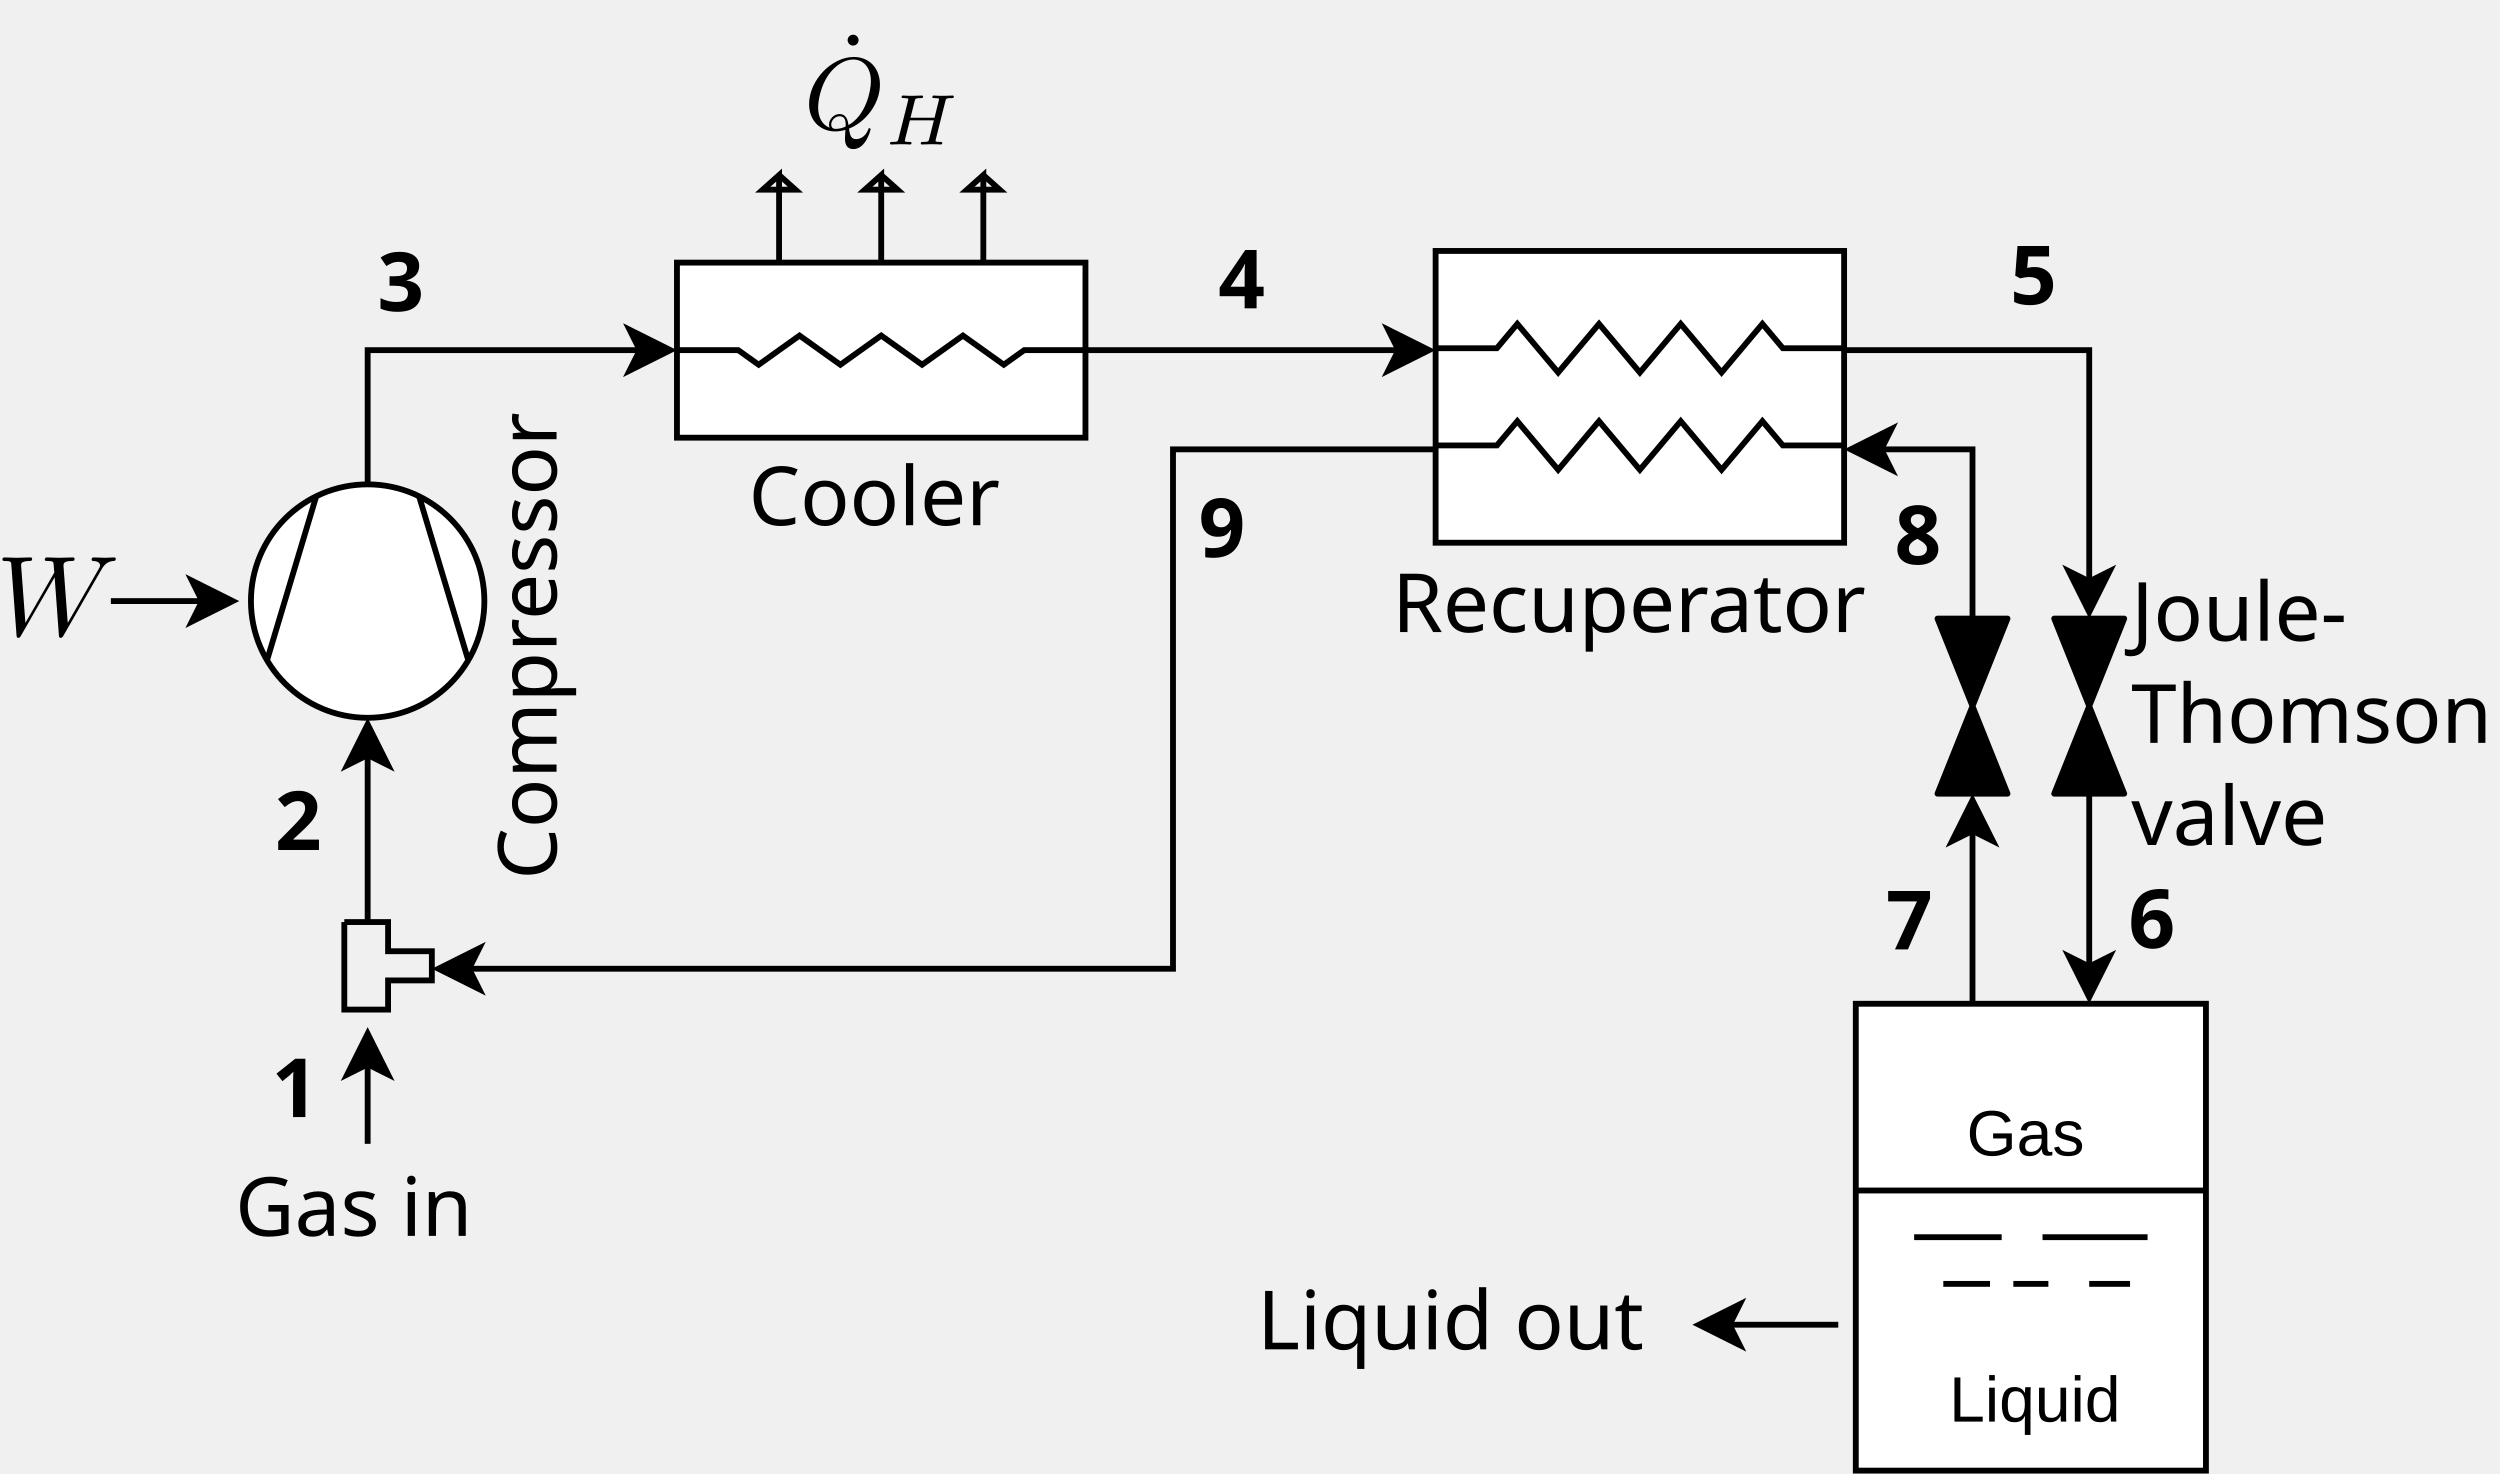
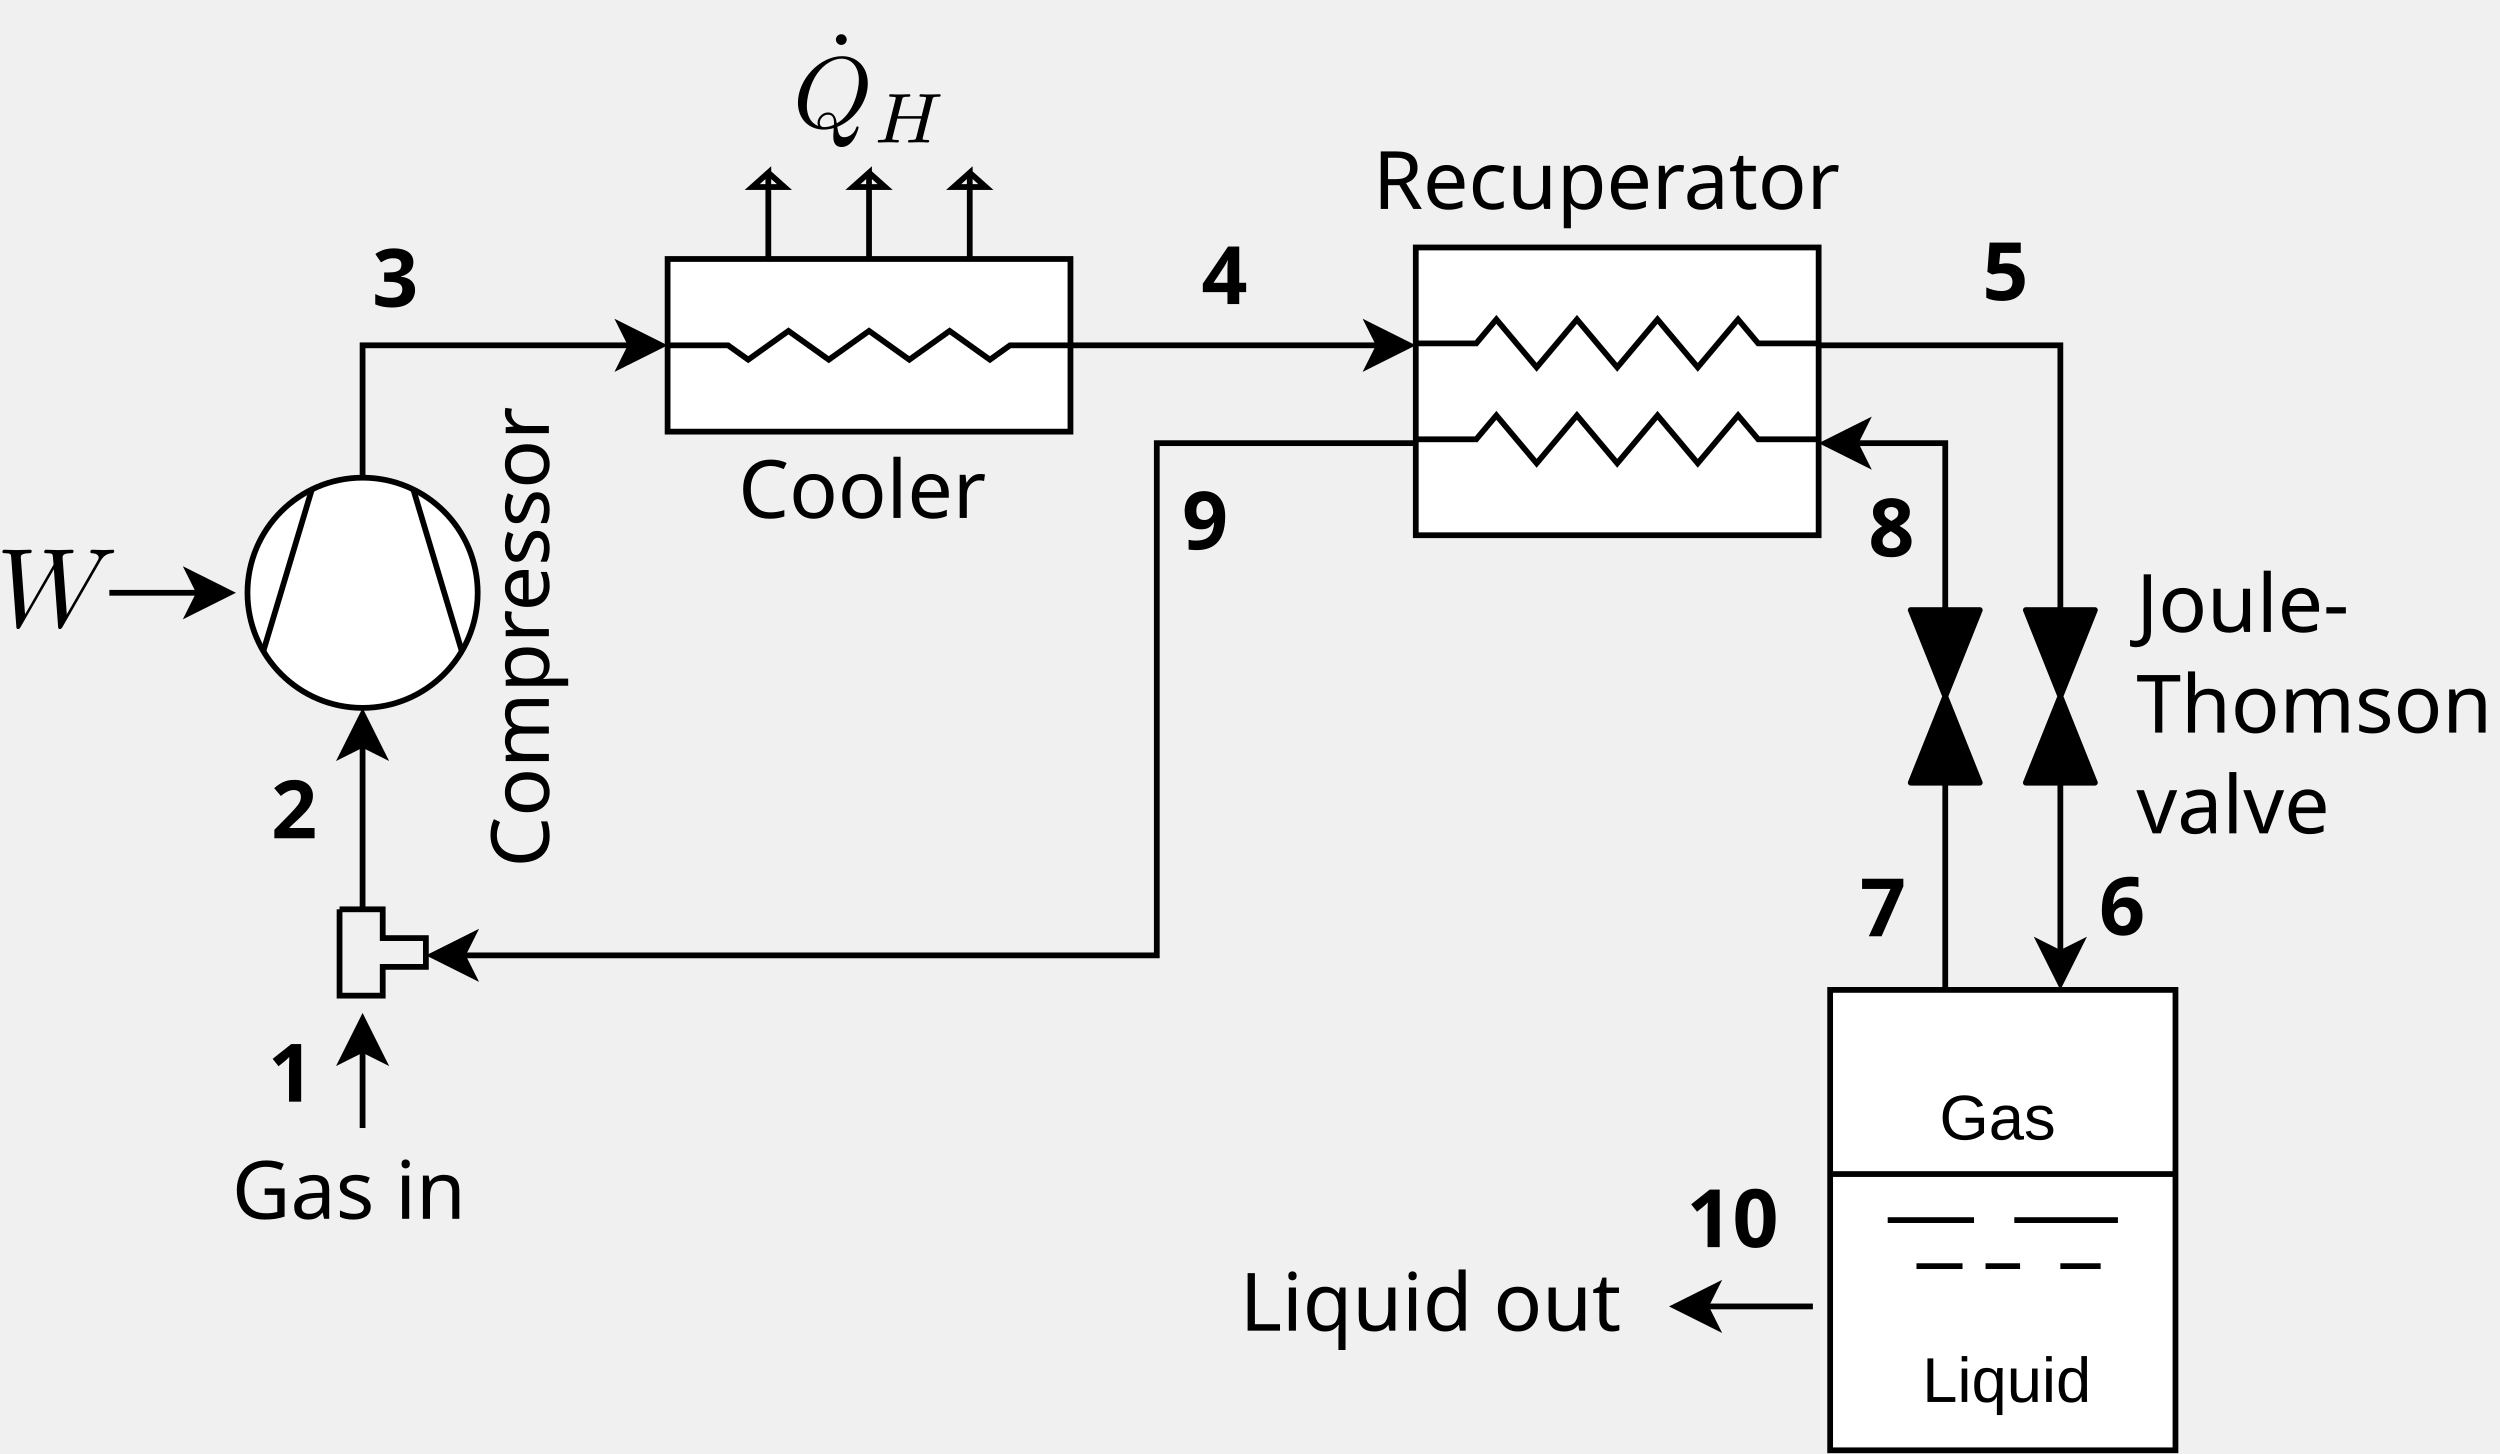
- <svg xmlns="http://www.w3.org/2000/svg" width="428.39" height="252.5" version="1.1" id="svg3713">
+ <svg xmlns="http://www.w3.org/2000/svg" width="434.39" height="252.5" version="1.1" id="svg3713">
  <defs id="defs3715" />
  <rect style="fill:#ffffff;stroke:#000000" id="rect3719" pointer-events="none" transform="scale(-1,-1)" height="50" width="70" y="-93" x="-316" />
  <path style="fill:none;stroke:#000000;stroke-miterlimit:10" id="path3721" pointer-events="none" stroke-miterlimit="10" d="m 316,76.33 -10.5,0 -3.5,-4.16 -7,8.33 -7,-8.33 -7,8.33 -7,-8.33 -7,8.33 -7,-8.33 -3.5,4.16 -10.5,0" />
  <path style="fill:none;stroke:#000000;stroke-miterlimit:10" id="path3723" pointer-events="none" stroke-miterlimit="10" d="m 316,59.67 -10.5,0 -3.5,-4.17 -7,8.33 -7,-8.33 -7,8.33 -7,-8.33 -7,8.33 -7,-8.33 -3.5,4.17 -10.5,0" />
  <rect style="fill:none;stroke:none" id="rect3725" pointer-events="none" height="20" width="70" y="73" x="116" />
  <rect style="fill:none;stroke:none" id="rect3735" pointer-events="none" height="20" width="80" y="93" x="241" />
  <rect style="fill:none;stroke:none" id="rect3745" pointer-events="none" transform="matrix(0,1,-1,0,0,0)" height="20" width="80" y="-103" x="68" />
  <rect style="fill:none;stroke:none" id="rect3755" pointer-events="none" height="20" width="20" y="132" x="35" />
  <rect style="fill:none;stroke:none" id="rect3765" pointer-events="none" height="20" width="20" y="34" x="203" />
  <rect style="fill:none;stroke:none" id="rect3775" pointer-events="none" height="20" width="20" y="33" x="64" />
  <rect style="fill:none;stroke:none" id="rect3785" pointer-events="none" height="20" width="20" y="176" x="33" />
  <path style="fill:none;stroke:#000000;stroke-miterlimit:10" id="path3795" pointer-events="none" stroke-miterlimit="10" d="m 19,103 15.63,0" />
  <path style="fill:#000000;stroke:#000000;stroke-miterlimit:10" id="path3797" pointer-events="none" stroke-miterlimit="10" d="m 39.88,103 -7,3.5 1.75,-3.5 -1.75,-3.5 z" />
  <rect style="fill:none;stroke:none" id="rect3799" pointer-events="none" height="20" width="19" y="93" x="0" />
  <rect style="fill:none;stroke:none" id="rect3809" pointer-events="none" height="30" width="40" y="0" x="131" />
  <path style="fill:#000000;stroke:#000000;stroke-linejoin:round;stroke-miterlimit:10" id="path3819" pointer-events="none" stroke-miterlimit="10" d="m 352,136 6,-15 6,15 z m 0,-30 6,15 6,-15 z" />
  <ellipse style="fill:#ffffff;stroke:#000000" d="m 84,104 c 0,11.046 -8.954,20 -20,20 -11.046,0 -20,-8.954 -20,-20 0,-11.046 8.954,-20 20,-20 11.046,0 20,8.954 20,20 z" id="ellipse3821" pointer-events="none" transform="matrix(0,-1,1,0,-41,167)" ry="20" rx="20" cy="104" cx="64" />
  <path style="fill:none;stroke:#000000;stroke-miterlimit:10" id="path3823" pointer-events="none" stroke-miterlimit="10" d="m 45.8,113 8.4,-28 m 26,28 -8.4,-28" />
  <rect style="fill:#ffffff;stroke:#000000" id="rect3825" pointer-events="none" height="30" width="70" y="45" x="116" />
  <path style="fill:none;stroke:#000000;stroke-miterlimit:10" id="path3827" pointer-events="none" stroke-miterlimit="10" d="m 116,60 10.5,0 3.5,2.5 7,-5 7,5 7,-5 7,5 7,-5 7,5 3.5,-2.5 10.5,0" />
  <path style="fill:none;stroke:#000000;stroke-miterlimit:10" id="path3829" pointer-events="none" stroke-miterlimit="10" d="m 133.5,45 0,-15 -2.8,2.5 5.6,0 -2.8,-2.5 m 17.5,15 0,-15 -2.8,2.5 5.6,0 L 151,30 m 17.5,15 0,-15 -2.8,2.5 5.6,0 -2.8,-2.5" />
  <path style="fill:none;stroke:#000000;stroke-miterlimit:10" id="path3839" pointer-events="none" stroke-miterlimit="10" d="m 63,83 0,-23 46.63,0" />
  <path style="fill:#000000;stroke:#000000;stroke-miterlimit:10" id="path3841" pointer-events="none" stroke-miterlimit="10" d="m 114.88,60 -7,3.5 1.75,-3.5 -1.75,-3.5 z" />
  <rect style="fill:none;stroke:none" id="rect3843" pointer-events="none" height="50" width="60" y="96" x="368" />
  <path style="fill:none;stroke:#000000;stroke-miterlimit:10" id="path3853" pointer-events="none" stroke-miterlimit="10" d="m 186,60 53.63,0" />
  <path style="fill:#000000;stroke:#000000;stroke-miterlimit:10" id="path3855" pointer-events="none" stroke-miterlimit="10" d="m 244.88,60 -7,3.5 1.75,-3.5 -1.75,-3.5 z" />
  <rect style="fill:#ffffff;stroke:#000000" id="rect3857" pointer-events="none" height="80" width="60" y="172" x="318" />
  <path style="fill:none;stroke:#000000;stroke-miterlimit:10" id="path3859" pointer-events="none" stroke-miterlimit="10" d="m 318,204 60,0 m -50,8 15,0 m 7,0 18,0 m -35,8 8,0 m 4,0 6,0 m 7,0 7,0" />
  <g style="font-size:11px;fill:#000000;font-family:'Arial,Helvetica'" id="g3861" font-size="11px" transform="translate(-1,-1)">
    <text id="text3863" y="199" x="338">Gas</text>
  </g>
  <g style="font-size:11px;fill:#000000;font-family:'Arial,Helvetica'" id="g3865" font-size="11px" transform="translate(-1,-1)">
    <text id="text3867" y="244.6" x="335">Liquid</text>
  </g>
  <path style="fill:none;stroke:#000000;stroke-miterlimit:10" id="path3877" pointer-events="none" stroke-miterlimit="10" d="M 358,165.63 358,136" />
  <path style="fill:#000000;stroke:#000000;stroke-miterlimit:10" id="path3879" pointer-events="none" stroke-miterlimit="10" d="m 358,170.88 -3.5,-7 3.5,1.75 3.5,-1.75 z" />
  <rect style="fill:none;stroke:none" id="rect3881" pointer-events="none" height="20" width="20" y="34" x="332" />
  <rect style="fill:none;stroke:none" id="rect3891" pointer-events="none" height="20" width="20" y="141" x="313" />
  <path style="fill:none;stroke:#000000;stroke-miterlimit:10" id="path3901" pointer-events="none" stroke-miterlimit="10" d="m 315,227 -18.63,0" />
  <path style="fill:#000000;stroke:#000000;stroke-miterlimit:10" id="path3903" pointer-events="none" stroke-miterlimit="10" d="m 291.12,227 7,-3.5 -1.75,3.5 1.75,3.5 z" />
  <path style="fill:none;stroke:#000000;stroke-miterlimit:10" id="path3915" pointer-events="none" stroke-miterlimit="10" d="m 59,158 0,15 7.5,0 0,-5 7.5,0 0,-5 -7.5,0 0,-5 -7.5,0" />
  <path style="fill:none;stroke:#000000;stroke-miterlimit:10" id="path3917" pointer-events="none" stroke-miterlimit="10" d="m 63,158 0,-28.63" />
  <path style="fill:#000000;stroke:#000000;stroke-miterlimit:10" id="path3919" pointer-events="none" stroke-miterlimit="10" d="m 63,124.12 3.5,7 -3.5,-1.75 -3.5,1.75 z" />
  <path style="fill:none;stroke:#000000;stroke-miterlimit:10" id="path3921" pointer-events="none" stroke-miterlimit="10" d="m 246,77 -45,0 0,89 -120.63,0" />
  <path style="fill:#000000;stroke:#000000;stroke-miterlimit:10" id="path3923" pointer-events="none" stroke-miterlimit="10" d="m 75.12,166 7,-3.5 -1.75,3.5 1.75,3.5 z" />
  <path style="fill:none;stroke:#000000;stroke-miterlimit:10" id="path3925" pointer-events="none" stroke-miterlimit="10" d="m 63,196 0,-13.63" />
  <path style="fill:#000000;stroke:#000000;stroke-miterlimit:10" id="path3927" pointer-events="none" stroke-miterlimit="10" d="m 63,177.12 3.5,7 -3.5,-1.75 -3.5,1.75 z" />
  <rect style="fill:none;stroke:none" id="rect3929" pointer-events="none" height="20" width="40" y="196" x="43" />
  <path style="fill:#000000;stroke:#000000;stroke-linejoin:round;stroke-miterlimit:10" id="path3939" pointer-events="none" stroke-miterlimit="10" d="m 332,136 6,-15 6,15 z m 0,-30 6,15 6,-15 z" />
-   <path style="fill:none;stroke:#000000;stroke-miterlimit:10" id="path3941" pointer-events="none" stroke-miterlimit="10" d="M 338,142.37 338,172" />
-   <path style="fill:#000000;stroke:#000000;stroke-miterlimit:10" id="path3943" pointer-events="none" stroke-miterlimit="10" d="m 338,137.12 3.5,7 -3.5,-1.75 -3.5,1.75 z" />
+   <path style="fill:none;stroke:#000000;stroke-miterlimit:10" id="path3941" pointer-events="none" stroke-miterlimit="10" d="M 338,136.006 338,172" />
  <path style="fill:none;stroke:#000000;stroke-miterlimit:10" id="path3945" pointer-events="none" stroke-miterlimit="10" d="m 338,106 0,-29 -15.63,0" />
  <path style="fill:#000000;stroke:#000000;stroke-miterlimit:10" id="path3947" pointer-events="none" stroke-miterlimit="10" d="m 317.12,77 7,-3.5 -1.75,3.5 1.75,3.5 z" />
  <rect style="fill:none;stroke:none" id="rect3949" pointer-events="none" height="20" width="20" y="140" x="362" />
  <rect style="fill:none;stroke:none" id="rect3959" pointer-events="none" height="20" width="20" y="82" x="316" />
  <rect style="fill:none;stroke:none" id="rect3969" pointer-events="none" height="20" width="20" y="80" x="201" />
-   <path style="fill:none;stroke:#000000;stroke-miterlimit:10" id="path3979" pointer-events="none" stroke-miterlimit="10" d="M 358,99.63 358,60 316,60" />
-   <path style="fill:#000000;stroke:#000000;stroke-miterlimit:10" id="path3981" pointer-events="none" stroke-miterlimit="10" d="m 358,104.88 -3.5,-7 3.5,1.75 3.5,-1.75 z" />
+   <path style="fill:none;stroke:#000000;stroke-miterlimit:10" id="path3979" pointer-events="none" stroke-miterlimit="10" d="M 358,106.701 358,60 316,60" />
  <text xml:space="preserve" style="font-size:14px;font-style:normal;font-variant:normal;font-weight:normal;font-stretch:normal;text-align:start;line-height:125%;letter-spacing:0px;word-spacing:0px;writing-mode:lr-tb;text-anchor:start;fill:#000000;fill-opacity:1;stroke:none;font-family:Sans;-inkscape-font-specification:Sans" x="40.288" y="211.771" id="text4119">
    <tspan id="tspan4121" x="40.288" y="211.771">Gas in</tspan>
  </text>
  <g id="g3421" transform="matrix(0.3691888,0,0,0.3691888,-115.7181,-24.76587)">
    <g word-spacing="normal" letter-spacing="normal" font-size-adjust="none" font-stretch="normal" font-weight="normal" font-variant="normal" font-style="normal" stroke-miterlimit="10.433" xml:space="preserve" transform="matrix(1.062992,0,0,-1.062992,-186.0236,789.2717)" id="content-4" style="font-style:normal;font-variant:normal;font-weight:normal;font-stretch:normal;letter-spacing:normal;word-spacing:normal;text-anchor:start;fill:none;stroke:#000000;stroke-linecap:butt;stroke-linejoin:miter;stroke-miterlimit:10.433;stroke-opacity:1;stroke-dasharray:none;stroke-dashoffset:0">
      <path id="path3424" d="m 513.895,430.221 0.23,0.4 0.24,0.4 0.24,0.38 0.24,0.37 0.13,0.18 0.13,0.17 0.14,0.17 0.13,0.16 0.14,0.16 0.15,0.16 0.15,0.15 0.16,0.14 0.16,0.14 0.17,0.13 0.17,0.13 0.18,0.12 0.19,0.11 0.19,0.11 0.2,0.1 0.21,0.09 0.22,0.09 0.23,0.08 0.24,0.07 0.25,0.06 0.25,0.05 0.27,0.05 0.28,0.04 0.29,0.02 c 0.45,0.05 0.95,0.05 0.95,1 0,0.19 -0.2,0.55 -0.61,0.55 -1.19,0 -2.58,-0.16 -3.83,-0.16 -1.7,0 -3.55,0.16 -5.19,0.16 -0.29,0 -0.93,0 -0.93,-0.95 0,-0.55 0.43,-0.6 0.73,-0.6 1.2,-0.04 2.95,-0.45 2.95,-1.93 0,-0.55 -0.25,-0.96 -0.65,-1.66 l -13.46,-23.45 -1.84,24.7 c -0.05,1 -0.14,2.3 3.48,2.34 0.86,0 1.36,0 1.36,1 0,0.5 -0.56,0.55 -0.75,0.55 -2,0 -4.09,-0.16 -6.07,-0.16 -1.16,0 -4.1,0.16 -5.24,0.16 -0.3,0 -0.95,0 -0.95,-1 0,-0.55 0.5,-0.55 1.2,-0.55 2.19,0 2.53,-0.29 2.64,-1.25 l 0.3,-3.82 -12.61,-21.97 -1.89,25.25 c 0,0.59 0,1.75 3.78,1.79 0.5,0 1.05,0 1.05,1 0,0.55 -0.6,0.55 -0.69,0.55 -2,0 -4.09,-0.16 -6.13,-0.16 -1.75,0 -3.54,0.16 -5.23,0.16 -0.25,0 -0.91,0 -0.91,-0.95 0,-0.6 0.46,-0.6 1.25,-0.6 2.5,0 2.55,-0.45 2.64,-1.84 l 2.25,-30.44 c 0.05,-0.9 0.1,-1.29 0.8,-1.29 0.6,0 0.74,0.29 1.19,1.04 l 14.66,25.41 1.84,-25.16 c 0.09,-1.04 0.19,-1.29 0.8,-1.29 0.64,0 0.93,0.5 1.18,0.93 z" style="fill:#000000;stroke-width:0" />
    </g>
  </g>
  <text transform="matrix(0,-1,1,0,0,0)" id="text3752" y="95.368" x="-150.741" style="font-size:14px;font-style:normal;font-variant:normal;font-weight:normal;font-stretch:normal;text-align:start;line-height:125%;letter-spacing:0px;word-spacing:0px;writing-mode:lr-tb;text-anchor:start;fill:#000000;fill-opacity:1;stroke:none;font-family:Sans;-inkscape-font-specification:Sans" xml:space="preserve">
    <tspan y="95.368" x="-150.741" id="tspan3754">Compressor</tspan>
  </text>
  <g transform="matrix(0.3315754,0,0,0.3315754,38.91344,-96.39565)" id="g3266">
    <g style="font-style:normal;font-variant:normal;font-weight:normal;font-stretch:normal;letter-spacing:normal;word-spacing:normal;text-anchor:start;fill:none;stroke:#000000;stroke-linecap:butt;stroke-linejoin:miter;stroke-miterlimit:10.433;stroke-opacity:1;stroke-dasharray:none;stroke-dashoffset:0" id="g3268" transform="matrix(1.062992,0,0,-1.062992,-186.0236,789.2717)" xml:space="preserve" stroke-miterlimit="10.433" font-style="normal" font-variant="normal" font-weight="normal" font-stretch="normal" font-size-adjust="none" letter-spacing="normal" word-spacing="normal">
      <path style="fill:#000000;stroke-width:0" d="m 482,449.49 0,0.12 -0.01,0.13 -0.02,0.12 -0.02,0.13 -0.03,0.12 -0.03,0.12 -0.04,0.12 -0.05,0.12 -0.05,0.11 -0.06,0.12 -0.06,0.11 -0.07,0.1 -0.07,0.11 -0.08,0.1 -0.08,0.1 -0.08,0.09 -0.09,0.09 -0.1,0.09 -0.1,0.08 -0.1,0.08 -0.11,0.07 -0.11,0.07 -0.11,0.06 -0.12,0.06 -0.12,0.05 -0.13,0.04 -0.12,0.04 -0.13,0.03 -0.14,0.03 -0.13,0.01 -0.14,0.02 -0.14,0 c -1.68,0 -2.68,-1.39 -2.68,-2.64 0,-1.35 1.14,-2.64 2.64,-2.64 1.68,0 2.68,1.39 2.68,2.64 z" id="path3270" />
      <path style="fill:#000000;stroke-width:0" d="m 477.35,406.5 0.72,0.29 0.72,0.33 0.71,0.35 0.71,0.4 0.7,0.42 0.69,0.45 0.68,0.48 0.68,0.51 0.65,0.54 0.65,0.56 0.63,0.59 0.61,0.61 0.6,0.64 0.57,0.66 0.56,0.68 0.54,0.7 0.51,0.72 0.49,0.73 0.46,0.76 0.44,0.77 0.41,0.79 0.38,0.8 0.35,0.82 0.32,0.83 0.29,0.84 0.25,0.85 0.21,0.87 0.18,0.87 0.15,0.88 0.1,0.89 0.06,0.89 0.02,0.9 c 0,8.03 -5.28,13.4 -12.71,13.4 l -0.3,-1.25 c 4.98,0 8.62,-3.87 8.62,-10.56 0,-4.98 -2.54,-16.64 -10.9,-21.31 -0.25,1.73 -0.75,5.37 -4.39,5.37 v -1.09 c 2.09,0 3.04,-1.2 3.04,-4.23 0,-0.75 -0.06,-0.8 -0.56,-1 -1.28,-0.55 -2.78,-0.89 -4.17,-0.89 h 0 c -0.7,0 -2.3,0 -2.3,2.14 0,1.98 1.89,3.98 3.99,3.98 v 1.09 c -2.64,0 -5.08,-2.5 -5.08,-5.07 0,-1 0.3,-1.55 0.3,-1.6 h 0 c -3.89,1.53 -5.58,5.42 -5.58,9.91 0,3.44 1.29,10.51 5.08,15.89 3.64,5.09 8.32,7.37 11.95,7.37 l 0.3,1.25 c -10.75,0 -21.72,-11.31 -21.72,-22.92 0,-8.26 5.58,-13.29 12.76,-13.29 1.24,0 2.94,0.2 4.88,0.75 -0.21,-3.1 -0.21,-3.19 -0.21,-3.85 0,-1.59 0,-5.48 4.15,-5.48 5.92,0 8.31,9.12 8.31,9.67 0,0.34 -0.35,0.5 -0.55,0.5 -0.39,0 -0.5,-0.25 -0.59,-0.55 -1.19,-3.54 -4.08,-4.78 -5.83,-4.78 -2.3,0 -3.05,1.34 -3.53,5.13 z" id="path3272" />
      <path style="fill:#000000;stroke-width:0" d="m 524.18,419.73 0.03,0.12 0.03,0.11 0.02,0.11 0.03,0.1 0.03,0.1 0.03,0.09 0.03,0.08 0.04,0.08 0.03,0.08 0.04,0.07 0.04,0.07 0.05,0.06 0.05,0.06 0.06,0.05 0.06,0.05 0.07,0.05 0.07,0.04 0.08,0.04 0.09,0.03 0.1,0.03 0.1,0.03 0.06,0.01 0.06,0.01 0.06,0.02 0.06,0.01 0.07,0.01 0.07,0 0.07,0.01 0.07,0.01 0.08,0.01 0.08,0 0.08,0.01 0.09,0.01 0.09,0 0.09,0 0.1,0.01 0.09,0 0.11,0 0.1,0.01 0.11,0 0.11,0 0.12,0 0.12,0 c 0.76,0 1.18,0 1.18,0.76 0,0.14 -0.11,0.49 -0.56,0.49 -1.02,0 -3.55,-0.14 -4.56,-0.14 -0.6,0 -1.81,0 -2.41,0.03 -0.69,0.05 -1.53,0.11 -2.19,0.11 -0.21,0 -0.73,0 -0.73,-0.77 0,-0.48 0.42,-0.48 1.11,-0.48 0.03,0 0.7,0 1.33,-0.08 0.73,-0.06 0.79,-0.14 0.79,-0.48 0,-0.04 0,-0.24 -0.14,-0.77 l -2.04,-8.22 h -11.68 l 2.02,8.08 c 0.31,1.19 0.39,1.47 3.06,1.47 0.6,0 1.05,0 1.05,0.76 0,0.14 -0.11,0.49 -0.56,0.49 -1,0 -3.55,-0.14 -4.57,-0.14 -0.59,0 -1.81,0 -2.4,0.03 -0.69,0.05 -1.53,0.11 -2.19,0.11 -0.2,0 -0.73,0 -0.73,-0.77 0,-0.48 0.42,-0.48 1.12,-0.48 0.03,0 0.69,0 1.31,-0.08 0.74,-0.06 0.82,-0.14 0.82,-0.48 0,-0.07 0,-0.24 -0.14,-0.77 l -4.65,-18.5 c -0.28,-1.19 -0.34,-1.47 -3.06,-1.47 -0.59,0 -1.04,0 -1.04,-0.73 0,-0.35 0.23,-0.52 0.56,-0.52 1,0 3.51,0.14 4.51,0.14 0.6,0 1.82,0 2.41,-0.03 0.7,-0.05 1.58,-0.11 2.23,-0.11 0.18,0 0.74,0 0.74,0.74 0,0.51 -0.35,0.51 -1.16,0.51 -0.54,0 -0.69,0 -1.31,0.08 -0.78,0.09 -0.78,0.17 -0.78,0.52 0,0.03 0,0.25 0.14,0.76 l 2.31,9.14 h 11.67 l -2.26,-9.03 c -0.28,-1.19 -0.36,-1.47 -3.08,-1.47 -0.58,0 -1.03,0 -1.03,-0.73 0,-0.35 0.23,-0.52 0.54,-0.52 1.02,0 3.52,0.14 4.54,0.14 0.59,0 1.81,0 2.4,-0.03 0.71,-0.05 1.56,-0.11 2.24,-0.11 0.17,0 0.73,0 0.73,0.74 0,0.51 -0.36,0.51 -1.16,0.51 -0.56,0 -0.7,0 -1.32,0.08 -0.77,0.09 -0.77,0.17 -0.77,0.52 0,0.21 0.11,0.56 0.14,0.76 z" id="path3274" />
    </g>
  </g>
  <text id="text3748" y="89.997" x="128.269" style="font-size:14px;font-style:normal;font-variant:normal;font-weight:normal;font-stretch:normal;text-align:start;line-height:125%;letter-spacing:0px;word-spacing:0px;writing-mode:lr-tb;text-anchor:start;fill:#000000;fill-opacity:1;stroke:none;font-family:Sans;-inkscape-font-specification:Sans" xml:space="preserve">
    <tspan y="89.997" x="128.269" id="tspan3750">Cooler</tspan>
  </text>
-   <text id="text3744" y="108.309" x="238.556" style="font-size:14px;font-style:normal;font-variant:normal;font-weight:normal;font-stretch:normal;text-align:start;line-height:125%;letter-spacing:0px;word-spacing:0px;writing-mode:lr-tb;text-anchor:start;fill:#000000;fill-opacity:1;stroke:none;font-family:Sans;-inkscape-font-specification:Sans" xml:space="preserve">
-     <tspan y="108.309" x="238.556" id="tspan3746">Recuperator</tspan>
+   <text id="text3744" y="36.309" x="238.556" style="font-size:14px;font-style:normal;font-variant:normal;font-weight:normal;font-stretch:normal;text-align:start;line-height:125%;letter-spacing:0px;word-spacing:0px;writing-mode:lr-tb;text-anchor:start;fill:#000000;fill-opacity:1;stroke:none;font-family:Sans;-inkscape-font-specification:Sans" xml:space="preserve">
+     <tspan y="36.309" x="238.556" id="tspan3746">Recuperator</tspan>
  </text>
-   <text id="text3736" y="109.799" x="365.198" style="font-size:14px;font-style:normal;font-variant:normal;font-weight:normal;font-stretch:normal;text-align:start;line-height:125%;letter-spacing:0px;word-spacing:0px;writing-mode:lr-tb;text-anchor:start;fill:#000000;fill-opacity:1;stroke:none;font-family:Sans;-inkscape-font-specification:Sans" xml:space="preserve">
-     <tspan y="109.799" x="365.198" id="tspan3738">Joule-</tspan>
-     <tspan id="tspan3740" y="127.299" x="365.198">Thomson</tspan>
-     <tspan id="tspan3742" y="144.799" x="365.198">valve</tspan>
+   <text id="text3736" y="109.799" x="371.198" style="font-size:14px;font-style:normal;font-variant:normal;font-weight:normal;font-stretch:normal;text-align:start;line-height:125%;letter-spacing:0px;word-spacing:0px;writing-mode:lr-tb;text-anchor:start;fill:#000000;fill-opacity:1;stroke:none;font-family:Sans;-inkscape-font-specification:Sans" xml:space="preserve">
+     <tspan y="109.799" x="371.198" id="tspan3738">Joule-</tspan>
+     <tspan id="tspan3740" y="127.299" x="371.198">Thomson</tspan>
+     <tspan id="tspan3742" y="144.799" x="371.198">valve</tspan>
  </text>
  <text xml:space="preserve" style="font-size:14px;font-style:normal;font-variant:normal;font-weight:bold;font-stretch:normal;text-align:start;line-height:125%;letter-spacing:0px;word-spacing:0px;writing-mode:lr-tb;text-anchor:start;fill:#000000;fill-opacity:1;stroke:none;font-family:Sans;-inkscape-font-specification:Sans Bold" x="46.547" y="191.417" id="text3498">
    <tspan id="tspan3500" x="46.547" y="191.417">1</tspan>
  </text>
  <text xml:space="preserve" style="font-size:14px;font-style:normal;font-variant:normal;font-weight:bold;font-stretch:normal;text-align:start;line-height:125%;letter-spacing:0px;word-spacing:0px;writing-mode:lr-tb;text-anchor:start;fill:#000000;fill-opacity:1;stroke:none;font-family:Sans;-inkscape-font-specification:Sans Bold" x="47.109" y="145.649" id="text3498-2">
    <tspan id="tspan3500-8" x="47.109" y="145.649">2</tspan>
  </text>
  <text xml:space="preserve" style="font-size:14px;font-style:normal;font-variant:normal;font-weight:bold;font-stretch:normal;text-align:start;line-height:125%;letter-spacing:0px;word-spacing:0px;writing-mode:lr-tb;text-anchor:start;fill:#000000;fill-opacity:1;stroke:none;font-family:Sans;-inkscape-font-specification:Sans Bold" x="64.672" y="53.293" id="text3506">
    <tspan id="tspan3508" x="64.672" y="53.293">3</tspan>
  </text>
  <text xml:space="preserve" style="font-size:14px;font-style:normal;font-variant:normal;font-weight:bold;font-stretch:normal;text-align:start;line-height:125%;letter-spacing:0px;word-spacing:0px;writing-mode:lr-tb;text-anchor:start;fill:#000000;fill-opacity:1;stroke:none;font-family:Sans;-inkscape-font-specification:Sans Bold" x="208.76" y="52.835" id="text3510">
    <tspan id="tspan3512" x="208.76" y="52.835">4</tspan>
  </text>
  <text xml:space="preserve" style="font-size:14px;font-style:normal;font-variant:normal;font-weight:bold;font-stretch:normal;text-align:start;line-height:125%;letter-spacing:0px;word-spacing:0px;writing-mode:lr-tb;text-anchor:start;fill:#000000;fill-opacity:1;stroke:none;font-family:Sans;-inkscape-font-specification:Sans Bold" x="344.445" y="52.15" id="text3514">
    <tspan id="tspan3516" x="344.445" y="52.15">5</tspan>
  </text>
  <text xml:space="preserve" style="font-size:14px;font-style:normal;font-variant:normal;font-weight:bold;font-stretch:normal;text-align:start;line-height:125%;letter-spacing:0px;word-spacing:0px;writing-mode:lr-tb;text-anchor:start;fill:#000000;fill-opacity:1;stroke:none;font-family:Sans;-inkscape-font-specification:Sans Bold" x="364.723" y="162.444" id="text3518">
    <tspan id="tspan3520" x="364.723" y="162.444">6</tspan>
  </text>
  <text xml:space="preserve" style="font-size:14px;font-style:normal;font-variant:normal;font-weight:bold;font-stretch:normal;text-align:start;line-height:125%;letter-spacing:0px;word-spacing:0px;writing-mode:lr-tb;text-anchor:start;fill:#000000;fill-opacity:1;stroke:none;font-family:Sans;-inkscape-font-specification:Sans Bold" x="323.171" y="162.679" id="text3522">
    <tspan id="tspan3524" x="323.171" y="162.679">7</tspan>
  </text>
  <text xml:space="preserve" style="font-size:14px;font-style:normal;font-variant:normal;font-weight:bold;font-stretch:normal;text-align:start;line-height:125%;letter-spacing:0px;word-spacing:0px;writing-mode:lr-tb;text-anchor:start;fill:#000000;fill-opacity:1;stroke:none;font-family:Sans;-inkscape-font-specification:Sans Bold" x="205.386" y="95.445" id="text3522-3">
    <tspan id="tspan3524-9" x="205.386" y="95.445">9</tspan>
  </text>
  <text xml:space="preserve" style="font-size:14px;font-style:normal;font-variant:normal;font-weight:bold;font-stretch:normal;text-align:start;line-height:125%;letter-spacing:0px;word-spacing:0px;writing-mode:lr-tb;text-anchor:start;fill:#000000;fill-opacity:1;stroke:none;font-family:Sans;-inkscape-font-specification:Sans Bold" x="324.644" y="96.676" id="text3522-3-0">
    <tspan id="tspan3524-9-6" x="324.644" y="96.676">8</tspan>
  </text>
  <text xml:space="preserve" style="font-size:14px;font-style:normal;font-variant:normal;font-weight:normal;font-stretch:normal;text-align:start;line-height:125%;letter-spacing:0px;word-spacing:0px;writing-mode:lr-tb;text-anchor:start;fill:#000000;fill-opacity:1;stroke:none;font-family:Sans;-inkscape-font-specification:Sans" x="215.422" y="231.216" id="text4456">
    <tspan id="tspan4458" x="215.422" y="231.216">Liquid out</tspan>
  </text>
+   <text xml:space="preserve" style="font-size:14px;font-style:normal;font-variant:normal;font-weight:bold;font-stretch:normal;text-align:start;line-height:125%;letter-spacing:0px;word-spacing:0px;writing-mode:lr-tb;text-anchor:start;fill:#000000;fill-opacity:1;stroke:none;font-family:Sans;-inkscape-font-specification:Sans Bold" x="293.028" y="216.698" id="text3522-3-5">
+     <tspan id="tspan3524-9-9" x="293.028" y="216.698">10</tspan>
+   </text>
</svg>
